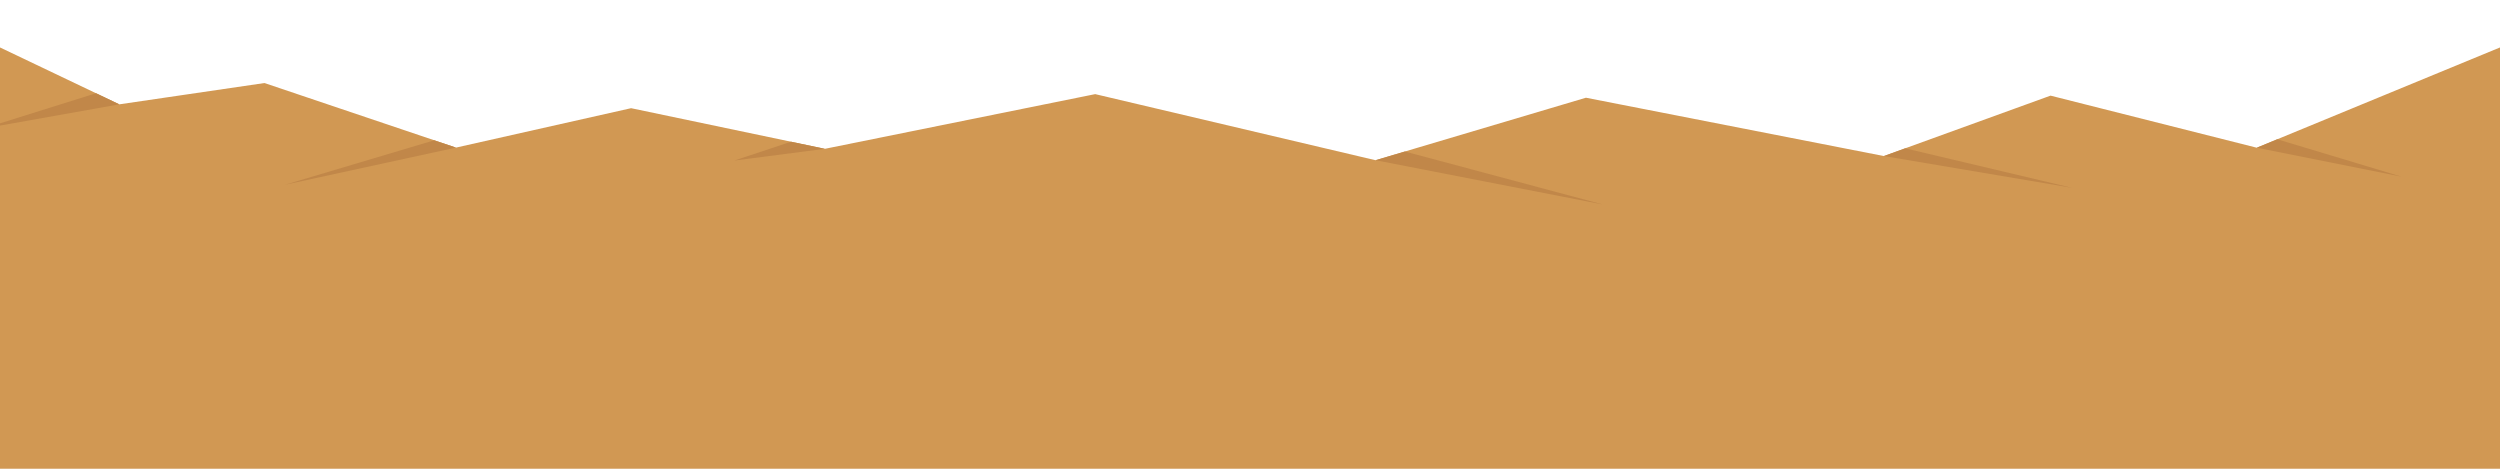
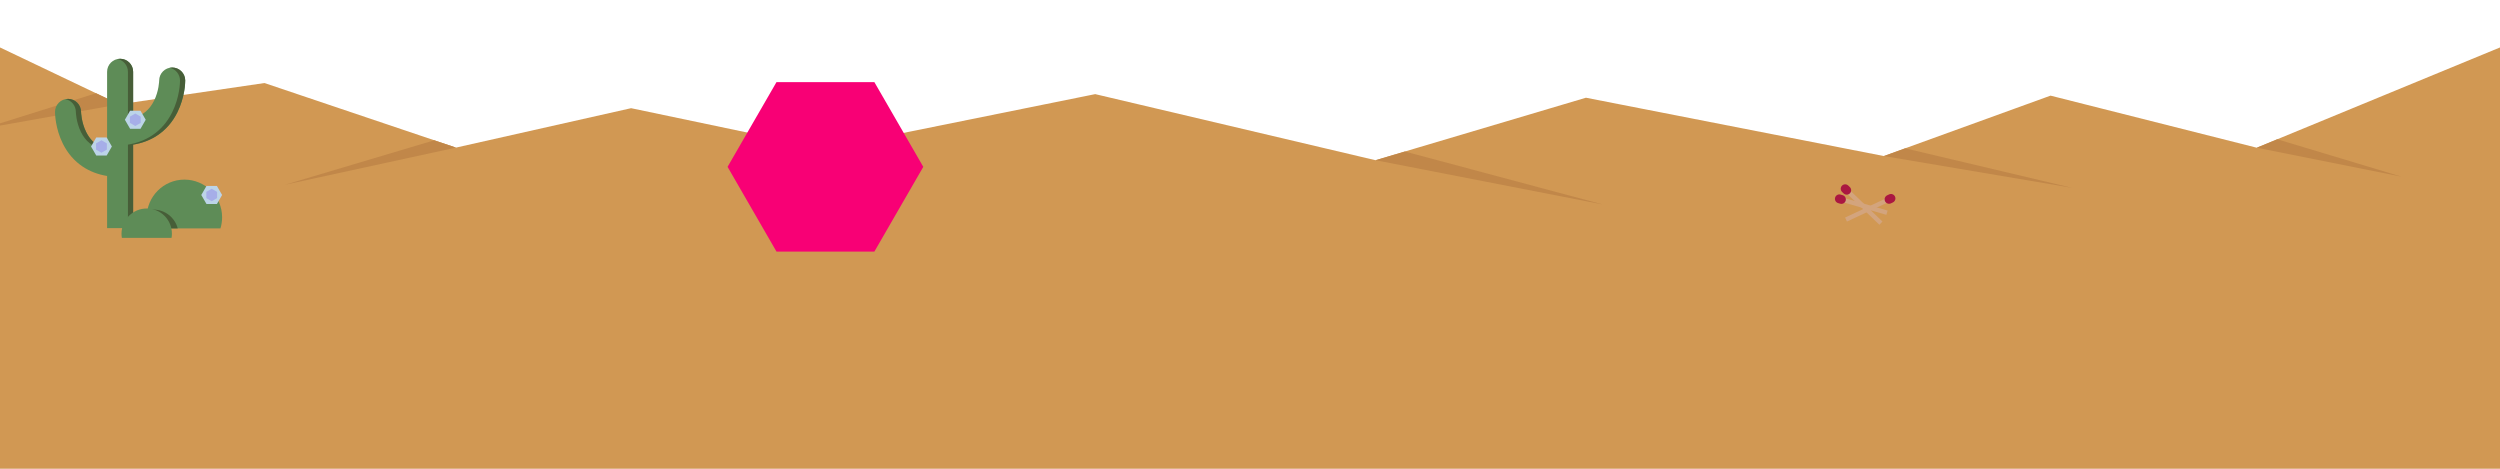
- <svg xmlns="http://www.w3.org/2000/svg" version="1.1" x="0px" y="0px" viewBox="0 0 4800 900" enable-background="new 0 0 4800 900" xml:space="preserve">
+ <svg xmlns="http://www.w3.org/2000/svg" version="1.1" x="0px" y="0px" width="4800px" height="900px" viewBox="0 0 4800 900" enable-background="new 0 0 4800 900" xml:space="preserve">
+   <g id="Layer_5">
+ </g>
+   <g id="Layer_3">
+ </g>
+   <g id="Layer_2">
+ </g>
+   <g id="Layer_1">
+ </g>
  <g id="measurement_x5F_tools">
    <g>
      <polygon fill="#D19853" points="0,91.095 229.025,200.335 507.74,159.42 875.477,283.392 1211.7,207.72 1583.737,285.728     2102.789,180.717 2641,307.617 3045,187.617 3617,299.617 3937,183.617 4333,283.617 4800,91.095 4800,900 0,900   " />
      <polygon fill="#C18749" points="229.025,200.335 0,241.135 0,236.803 184.332,179.017   " />
      <polygon fill="#C18749" points="875.477,283.392 547,354.792 833.763,269.329   " />
      <polygon fill="#C18749" points="1583.737,285.728 1409.72,308.283 1518.773,272.106   " />
      <polygon fill="#C18749" points="2641,307.617 3077.752,392.709 2697.345,290.881   " />
      <polygon fill="#C18749" points="3617,299.617 3978.813,360.744 3657.971,284.765   " />
      <polygon fill="#C18749" points="4333,283.617 4610.962,339.214 4372.341,267.398   " />
    </g>
+     <g>
+       <g>
+         <rect x="3576.493" y="356.323" transform="matrix(0.6927 -0.7212 0.7212 0.6927 812.5528 2705.011)" fill="#D3A47D" width="8.522" height="85.215" />
+         <path fill="#AA1741" d="M3551.833,371.151c-3.26,3.394-8.655,3.503-12.049,0.243l-2.943-2.826     c-3.394-3.26-3.502-8.655-0.243-12.049c3.26-3.394,8.655-3.503,12.049-0.243l2.943,2.826     C3554.984,362.362,3555.093,367.757,3551.833,371.151z" />
+       </g>
+       <g>
+         <rect x="3578.563" y="360.84" transform="matrix(0.425 0.9052 -0.9052 0.425 2425.454 -3011.211)" fill="#D3A47D" width="8.522" height="85.215" />
+         <path fill="#AA1741" d="M3619.286,386.329c-2-4.26-0.167-9.335,4.092-11.335l3.694-1.734c4.26-2,9.335-0.167,11.335,4.092     c2,4.26,0.167,9.335-4.092,11.335l-3.694,1.734C3626.361,392.421,3621.286,390.589,3619.286,386.329z" />
+       </g>
+       <g>
+         <rect x="3577.939" y="353.863" transform="matrix(0.2789 -0.9603 0.9603 0.2789 2202.322 3725.927)" fill="#D3A47D" width="8.522" height="85.215" />
+         <path fill="#AA1741" d="M3543.69,385.286c-1.312,4.519-6.041,7.119-10.56,5.807l-3.918-1.138     c-4.519-1.313-7.119-6.041-5.807-10.56c1.312-4.519,6.041-7.119,10.56-5.807l3.918,1.138     C3542.403,376.038,3545.002,380.766,3543.69,385.286z" />
+       </g>
+     </g>
+     <g>
+       <g>
+         <path fill="#5E8C57" d="M330.625,129.642c-13.808,0-25,11.192-25,25c0,0.191-0.424,19.946-9.86,38.819     c-8.636,17.271-21.875,28.239-40.14,33.159v-88.795c0-13.807-11.193-25-25-25s-25,11.193-25,25v148.978     c-18.265-4.92-31.504-15.887-40.14-33.159c-9.437-18.873-9.86-38.628-9.86-38.819c0-13.808-11.192-25-25-25s-25,11.192-25,25     c0,3.163,0.425,31.751,15.14,61.181c9.228,18.455,22.073,33.258,38.181,43.995c13.561,9.041,29.193,15.018,46.68,17.873V438h50     V277.69c17.486-2.854,33.119-8.832,46.68-17.873c16.107-10.737,28.953-25.54,38.181-43.995     c14.715-29.43,15.14-58.018,15.14-61.181C355.625,140.834,344.433,129.642,330.625,129.642z" />
+         <g>
+           <path fill="#475E38" d="M145.625,214.825c0,0.191,0.424,19.946,9.86,38.819c8.636,17.271,21.875,28.239,40.14,33.159v-3.526      c-13.193-5.861-23.168-15.69-30.14-29.633c-9.437-18.873-9.86-38.628-9.86-38.819c0-13.808-11.192-25-25-25      c-1.712,0-3.384,0.173-5,0.501C137.036,192.643,145.625,202.73,145.625,214.825z" />
+           <path fill="#475E38" d="M245.625,137.825v88.795c3.521-0.948,6.85-2.127,10-3.526v-85.268c0-13.807-11.193-25-25-25      c-1.712,0-3.384,0.173-5,0.501C237.036,115.643,245.625,125.731,245.625,137.825z" />
+           <path fill="#475E38" d="M330.625,129.642c-1.712,0-3.384,0.173-5,0.501c11.411,2.316,20,12.404,20,24.499      c0,3.163-0.425,31.751-15.14,61.181c-9.228,18.455-22.073,33.258-38.181,43.995c-13.561,9.041-29.193,15.018-46.68,17.873V438      h10V277.69c17.486-2.854,33.119-8.832,46.68-17.873c16.107-10.737,28.953-25.54,38.181-43.995      c14.715-29.43,15.14-58.018,15.14-61.181C355.625,140.834,344.433,129.642,330.625,129.642z" />
+         </g>
+       </g>
+       <polygon fill="#BCD4E8" points="249.776,247.269 239.776,229.948 249.776,212.628 269.776,212.628 279.776,229.948     269.776,247.269   " />
+       <polygon fill="#BCD4E8" points="184.801,298.589 174.801,281.269 184.801,263.948 204.801,263.948 214.801,281.269     204.801,298.589   " />
+       <polygon fill="#A6AEE8" points="270.155,235.94 259.776,241.932 249.398,235.94 249.398,223.956 259.776,217.964 270.155,223.956       " />
+       <polygon fill="#A6AEE8" points="205.179,287.261 194.801,293.253 184.422,287.261 184.422,275.277 194.801,269.285     205.179,275.277   " />
+     </g>
+     <g>
+       <g>
+         <path fill="#5E8C57" d="M423.265,438.538c2.07-6.734,3.189-13.883,3.189-21.296c0-39.978-32.409-72.386-72.386-72.386     s-72.386,32.408-72.386,72.386c0,7.412,1.119,14.562,3.189,21.296H423.265z" />
+         <path fill="#475E38" d="M294.426,402.407c-3.583,0-7.071,0.401-10.433,1.14c-0.85,4.437-1.311,9.011-1.311,13.696     c0,7.412,1.119,14.562,3.189,21.296h55.372C335.817,417.75,316.915,402.407,294.426,402.407z" />
+         <path fill="#5E8C57" d="M329.397,456.704c0.434-2.606,0.671-5.278,0.671-8.007c0-26.723-21.663-48.386-48.386-48.386     c-26.723,0-48.386,21.663-48.386,48.386c0,2.729,0.237,5.401,0.671,8.007H329.397z" />
+       </g>
+       <polygon fill="#BCD4E8" points="396.454,391.697 386.454,374.377 396.454,357.056 416.454,357.056 426.454,374.377     416.454,391.697   " />
+       <polygon fill="#A6AEE8" points="416.833,380.369 406.454,386.361 396.076,380.369 396.076,368.385 406.454,362.393     416.833,368.385   " />
+     </g>
+     <polygon fill="#F80075" points="1490.876,483.082 1396.928,320.358 1490.876,157.635 1678.773,157.635 1772.721,320.358    1678.773,483.082  " />
  </g>
</svg>
